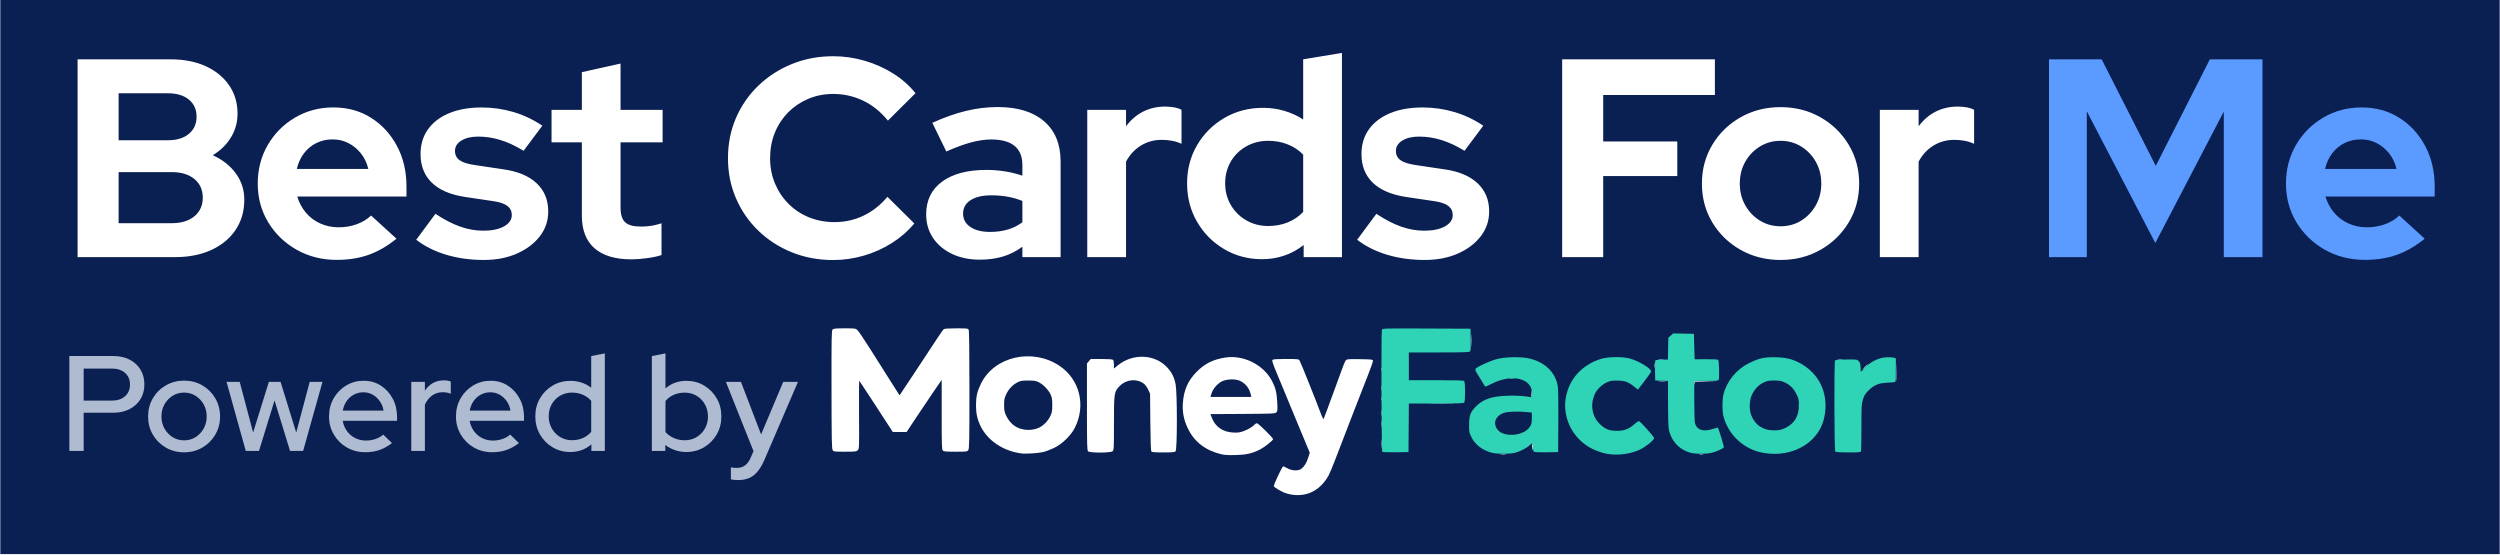
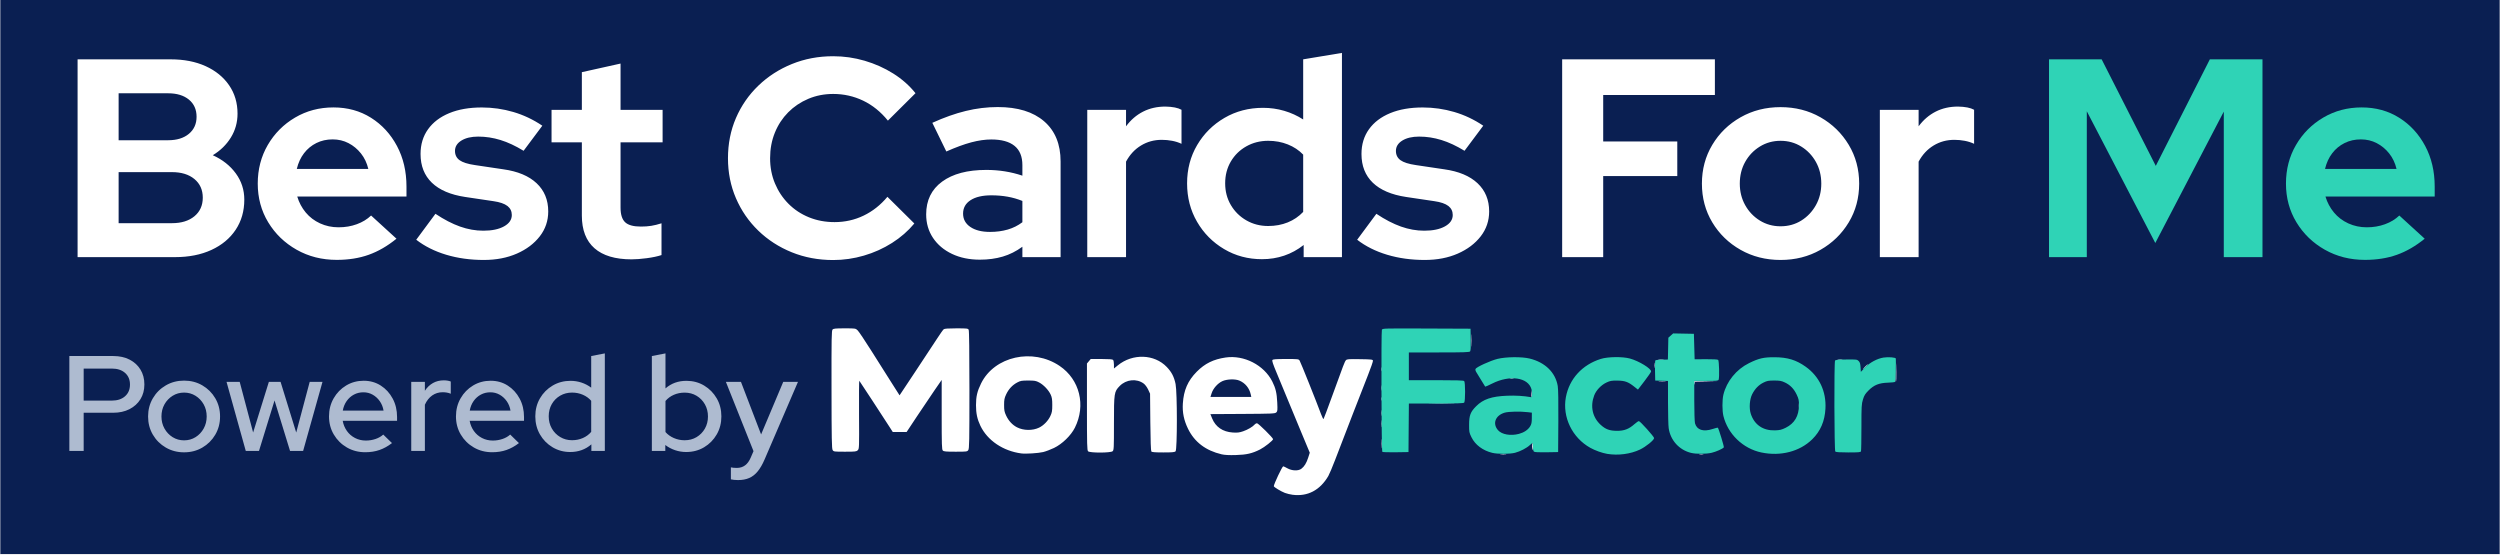
<svg xmlns="http://www.w3.org/2000/svg" viewBox="-30.0 -30.0 1263.6 280.1" width="2527" height="560" role="img" aria-label="Best Cards For Me, Powered by MoneyFactor">
  <defs>
    <linearGradient id="gwcdark" x1="0" y1="0" x2="0" y2="1">
      <stop offset="0" stop-color="#FFFFFF" />
      <stop offset="1" stop-color="#DCE5EF" />
    </linearGradient>
    <linearGradient id="gtcdark" gradientUnits="userSpaceOnUse" x1="339.1" y1="501.7" x2="532.6" y2="279.6">
      <stop offset="0.00" stop-color="#0C9282" />
      <stop offset="0.20" stop-color="#10A290" />
      <stop offset="0.40" stop-color="#17CCB1" />
      <stop offset="0.60" stop-color="#19D7B9" />
      <stop offset="0.80" stop-color="#15C5AB" />
      <stop offset="1.00" stop-color="#17C3A9" />
    </linearGradient>
  </defs>
  <rect x="-30.0" y="-30.0" width="1263.6" height="280.1" fill="#0A1F52" />
  <path fill="#FFFFFF" d="M9.05 100.0V0.0H56.087Q66.211 0.0 73.796 3.451Q81.38 6.901 85.648 13.098Q89.916 19.294 89.916 27.459Q89.916 34.044 86.563 39.502Q83.209 44.96 77.401 48.473Q84.759 51.803 89.049 57.678Q93.34 63.553 93.34 70.934Q93.34 79.608 88.972 86.17Q84.604 92.732 76.704 96.366Q68.805 100.0 58.314 100.0ZM29.799 40.903H54.797Q61.433 40.903 65.32 37.666Q69.207 34.429 69.207 29.034Q69.207 23.537 65.32 20.351Q61.433 17.165 54.797 17.165H29.799ZM29.799 82.835H56.739Q63.901 82.835 68.124 79.334Q72.346 75.833 72.346 69.93Q72.346 64.026 68.124 60.525Q63.901 57.024 56.739 57.024H29.799ZM140.07 101.388Q128.861 101.388 119.786 96.255Q110.71 91.121 105.423 82.384Q100.135 73.648 100.135 62.809Q100.135 52.01 105.208 43.294Q110.282 34.577 119 29.444Q127.718 24.31 138.396 24.31Q149.097 24.31 157.406 29.546Q165.716 34.783 170.524 43.807Q175.332 52.831 175.332 64.348V69.378H120.107Q121.477 73.915 124.402 77.435Q127.326 80.954 131.644 82.937Q135.962 84.919 141.012 84.919Q145.968 84.919 150.227 83.359Q154.487 81.799 157.443 78.964L170.274 90.684Q163.453 96.241 156.234 98.815Q149.016 101.388 140.07 101.388ZM119.879 55.408H156.038Q154.976 50.93 152.337 47.603Q149.698 44.276 146.032 42.373Q142.366 40.471 138.008 40.471Q133.507 40.471 129.801 42.302Q126.095 44.133 123.538 47.46Q120.982 50.787 119.879 55.408ZM214.409 101.429Q204.217 101.429 195.457 98.808Q186.696 96.187 180.264 91.209L189.976 78.092Q196.515 82.459 202.413 84.548Q208.31 86.638 214.185 86.638Q220.704 86.638 224.645 84.452Q228.585 82.266 228.585 78.706Q228.585 75.839 226.346 74.12Q224.107 72.4 219.302 71.708L205.026 69.584Q193.901 67.909 188.174 62.385Q182.447 56.861 182.447 47.857Q182.447 40.626 186.234 35.347Q190.022 30.068 196.966 27.2Q203.909 24.332 213.409 24.332Q221.574 24.332 229.354 26.618Q237.135 28.903 244.014 33.555L234.543 46.239Q228.441 42.507 222.849 40.784Q217.258 39.06 211.606 39.06Q206.332 39.06 203.095 41.063Q199.857 43.066 199.857 46.3Q199.857 49.31 202.179 50.989Q204.501 52.668 209.962 53.463L224.238 55.587Q235.26 57.119 241.13 62.643Q247 68.167 247 76.903Q247 83.97 242.733 89.483Q238.465 94.996 231.144 98.212Q223.823 101.429 214.409 101.429ZM289.135 101.121Q276.771 101.121 270.385 95.512Q264.0 89.903 264.0 79.012V41.944H248.674V25.555H264.0V6.489L283.562 2.133V25.555H304.825V41.944H283.562V74.964Q283.562 80.165 285.876 82.357Q288.191 84.549 293.843 84.549Q296.741 84.549 299.098 84.172Q301.455 83.795 304.272 82.897V98.956Q301.25 99.956 296.815 100.538Q292.38 101.121 289.135 101.121ZM391.062 101.469Q379.795 101.469 370.11 97.54Q360.425 93.612 353.179 86.592Q345.934 79.571 341.902 70.214Q337.871 60.857 337.871 50.0Q337.871 39.04 341.902 29.683Q345.934 20.326 353.23 13.306Q360.527 6.286 370.212 2.357Q379.897 -1.571 391.062 -1.571Q399.227 -1.571 407.006 0.716Q414.785 3.004 421.409 7.16Q428.034 11.316 432.686 17.115L418.73 30.986Q413.284 24.272 406.2 20.885Q399.117 17.499 391.062 17.499Q384.298 17.499 378.46 19.975Q372.622 22.451 368.302 26.811Q363.982 31.171 361.578 37.081Q359.173 42.99 359.173 50.0Q359.173 56.867 361.629 62.745Q364.085 68.624 368.476 73.035Q372.867 77.447 378.828 79.871Q384.789 82.296 391.759 82.296Q399.608 82.296 406.446 79.012Q413.284 75.728 418.485 69.505L432.093 82.988Q427.4 88.644 420.827 92.82Q414.254 96.996 406.598 99.232Q398.942 101.469 391.062 101.469ZM465.223 101.286Q457.264 101.286 451.13 98.366Q444.996 95.447 441.536 90.282Q438.076 85.117 438.076 78.38Q438.076 67.724 446.15 61.816Q454.223 55.907 468.495 55.907Q478.117 55.907 486.724 58.815V53.491Q486.724 46.972 482.739 43.744Q478.755 40.515 471.008 40.515Q466.338 40.515 460.878 41.964Q455.419 43.413 448.272 46.596L441.193 32.091Q450.036 28.068 458.096 26.098Q466.155 24.127 474.266 24.127Q489.376 24.127 497.708 31.325Q506.04 38.523 506.04 51.652V100.0H486.724V94.744Q482.072 98.169 476.8 99.727Q471.527 101.286 465.223 101.286ZM456.737 77.992Q456.737 82.247 460.423 84.75Q464.109 87.253 470.364 87.253Q475.151 87.253 479.257 86.074Q483.362 84.895 486.724 82.354V71.594Q483.117 70.133 479.245 69.443Q475.374 68.753 471.038 68.753Q464.314 68.753 460.525 71.204Q456.737 73.656 456.737 77.992ZM519.523 100.0V25.555H539.125V33.851Q542.718 28.998 547.739 26.44Q552.759 23.881 559.022 23.881Q564.481 23.984 567.173 25.497V42.702Q565.008 41.68 562.433 41.189Q559.857 40.698 557.179 40.698Q551.429 40.698 546.705 43.56Q541.982 46.423 539.125 51.718V100.0ZM607.839 101.04Q597.326 101.04 588.69 95.921Q580.054 90.802 575.023 82.123Q569.992 73.443 569.992 62.706Q569.992 51.97 575.085 43.325Q580.179 34.68 588.901 29.598Q597.623 24.515 608.392 24.515Q613.926 24.515 619.081 26.022Q624.237 27.529 628.684 30.4V0.0L648.286 -3.25V100.0H628.93V93.865Q619.809 101.04 607.839 101.04ZM610.994 84.263Q616.374 84.263 620.877 82.442Q625.38 80.62 628.684 77.137V48.173Q625.483 44.833 620.899 43.011Q616.314 41.189 610.994 41.189Q604.914 41.189 599.944 43.986Q594.975 46.782 592.11 51.648Q589.246 56.514 589.246 62.666Q589.246 68.787 592.13 73.683Q595.014 78.579 599.971 81.421Q604.929 84.263 610.994 84.263ZM690.123 101.429Q679.932 101.429 671.171 98.808Q662.41 96.187 655.978 91.209L665.69 78.092Q672.229 82.459 678.127 84.548Q684.024 86.638 689.899 86.638Q696.419 86.638 700.359 84.452Q704.3 82.266 704.3 78.706Q704.3 75.839 702.06 74.12Q699.821 72.4 695.016 71.708L680.74 69.584Q669.616 67.909 663.888 62.385Q658.161 56.861 658.161 47.857Q658.161 40.626 661.949 35.347Q665.736 30.068 672.68 27.2Q679.624 24.332 689.123 24.332Q697.288 24.332 705.068 26.618Q712.849 28.903 719.728 33.555L710.258 46.239Q704.155 42.507 698.563 40.784Q692.972 39.06 687.32 39.06Q682.046 39.06 678.809 41.063Q675.572 43.066 675.572 46.3Q675.572 49.31 677.893 50.989Q680.215 52.668 685.676 53.463L699.952 55.587Q710.974 57.119 716.844 62.643Q722.714 68.167 722.714 76.903Q722.714 83.97 718.447 89.483Q714.179 94.996 706.858 98.212Q699.537 101.429 690.123 101.429ZM759.622 100.0V0.0H836.837V18.026H780.37V41.529H817.827V59.002H780.37V100.0ZM870.03 101.429Q858.861 101.429 849.823 96.309Q840.784 91.189 835.531 82.433Q830.278 73.677 830.278 62.844Q830.278 52.01 835.531 43.225Q840.784 34.441 849.823 29.304Q858.861 24.167 870.03 24.167Q881.211 24.167 890.217 29.298Q899.224 34.428 904.503 43.202Q909.783 51.976 909.783 62.832Q909.783 73.688 904.503 82.44Q899.224 91.193 890.217 96.311Q881.211 101.429 870.03 101.429ZM870.03 84.406Q875.879 84.406 880.517 81.517Q885.155 78.628 887.894 73.738Q890.632 68.849 890.632 62.848Q890.632 56.736 887.901 51.856Q885.171 46.976 880.485 44.083Q875.8 41.189 870.042 41.189Q864.284 41.189 859.587 44.083Q854.889 46.976 852.159 51.838Q849.429 56.701 849.429 62.849Q849.429 68.846 852.159 73.733Q854.889 78.62 859.579 81.513Q864.268 84.406 870.03 84.406ZM920.237 100.0V25.555H939.839V33.851Q943.433 28.998 948.453 26.44Q953.473 23.881 959.737 23.881Q965.195 23.984 967.887 25.497V42.702Q965.722 41.68 963.147 41.189Q960.572 40.698 957.893 40.698Q952.143 40.698 947.42 43.56Q942.696 46.423 939.839 51.718V100.0Z" />
-   <path fill="#5B9BFF" d="M1005.765 100.0V0.0H1032.378L1059.749 53.863L1087.078 0.0H1113.692V100.0H1094.131V26.425L1059.503 92.857L1024.875 26.26V100.0ZM1165.499 101.388Q1154.29 101.388 1145.214 96.255Q1136.139 91.121 1130.851 82.384Q1125.563 73.648 1125.563 62.809Q1125.563 52.01 1130.637 43.294Q1135.71 34.577 1144.429 29.444Q1153.147 24.31 1163.825 24.31Q1174.525 24.31 1182.835 29.546Q1191.145 34.783 1195.953 43.807Q1200.761 52.831 1200.761 64.348V69.378H1145.535Q1146.906 73.915 1149.83 77.435Q1152.755 80.954 1157.073 82.937Q1161.39 84.919 1166.441 84.919Q1171.396 84.919 1175.656 83.359Q1179.915 81.799 1182.871 78.964L1195.702 90.684Q1188.881 96.241 1181.663 98.815Q1174.445 101.388 1165.499 101.388ZM1145.308 55.408H1181.467Q1180.404 50.93 1177.766 47.603Q1175.127 44.276 1171.461 42.373Q1167.795 40.471 1163.437 40.471Q1158.936 40.471 1155.229 42.302Q1151.523 44.133 1148.967 47.46Q1146.411 50.787 1145.308 55.408Z" />
+   <path fill="#2FD3B6" d="M1005.765 100.0V0.0H1032.378L1059.749 53.863L1087.078 0.0H1113.692V100.0H1094.131V26.425L1059.503 92.857L1024.875 26.26V100.0ZM1165.499 101.388Q1154.29 101.388 1145.214 96.255Q1136.139 91.121 1130.851 82.384Q1125.563 73.648 1125.563 62.809Q1125.563 52.01 1130.637 43.294Q1135.71 34.577 1144.429 29.444Q1153.147 24.31 1163.825 24.31Q1174.525 24.31 1182.835 29.546Q1191.145 34.783 1195.953 43.807Q1200.761 52.831 1200.761 64.348V69.378H1145.535Q1146.906 73.915 1149.83 77.435Q1152.755 80.954 1157.073 82.937Q1161.39 84.919 1166.441 84.919Q1171.396 84.919 1175.656 83.359Q1179.915 81.799 1182.871 78.964L1195.702 90.684Q1188.881 96.241 1181.663 98.815Q1174.445 101.388 1165.499 101.388ZM1145.308 55.408H1181.467Q1180.404 50.93 1177.766 47.603Q1175.127 44.276 1171.461 42.373Q1167.795 40.471 1163.437 40.471Q1158.936 40.471 1155.229 42.302Q1151.523 44.133 1148.967 47.46Q1146.411 50.787 1145.308 55.408Z" />
  <path fill="#AEBBD0" d="M4.888 198.0V150.0H27.075Q31.806 150.0 35.331 151.807Q38.856 153.614 40.838 156.848Q42.82 160.081 42.82 164.367Q42.82 168.591 40.838 171.815Q38.856 175.038 35.297 176.859Q31.738 178.679 27.075 178.679H12.128V198.0ZM12.128 172.537H26.375Q30.562 172.537 33.05 170.334Q35.538 168.13 35.538 164.436Q35.538 160.721 33.05 158.531Q30.562 156.341 26.375 156.341H12.128ZM62.888 198.686Q57.813 198.686 53.665 196.282Q49.516 193.877 47.105 189.766Q44.694 185.654 44.694 180.567Q44.694 175.48 47.105 171.363Q49.516 167.245 53.665 164.838Q57.813 162.43 62.888 162.43Q68.005 162.43 72.127 164.836Q76.249 167.243 78.666 171.358Q81.082 175.473 81.082 180.565Q81.082 185.656 78.666 189.767Q76.249 193.878 72.127 196.282Q68.005 198.686 62.888 198.686ZM62.888 192.633Q66.096 192.633 68.682 191.016Q71.269 189.399 72.795 186.663Q74.322 183.926 74.322 180.568Q74.322 177.148 72.797 174.433Q71.272 171.718 68.676 170.101Q66.08 168.483 62.89 168.483Q59.7 168.483 57.102 170.101Q54.504 171.718 52.979 174.429Q51.454 177.141 51.454 180.568Q51.454 183.926 52.979 186.662Q54.504 189.397 57.101 191.015Q59.697 192.633 62.888 192.633ZM94.087 198.0 84.356 163.068H91.013L97.799 188.66L105.752 163.068H111.681L119.585 188.68L126.399 163.068H132.871L123.072 198.0H116.47L108.627 172.463L100.757 198.0ZM154.479 198.638Q149.356 198.638 145.2 196.231Q141.044 193.824 138.606 189.716Q136.168 185.609 136.168 180.52Q136.168 175.48 138.503 171.396Q140.838 167.313 144.823 164.906Q148.807 162.499 153.704 162.499Q158.525 162.499 162.328 164.926Q166.131 167.354 168.352 171.499Q170.574 175.645 170.574 180.83V182.758H143.093Q143.608 185.623 145.212 187.884Q146.816 190.146 149.318 191.441Q151.82 192.736 154.788 192.736Q157.338 192.736 159.669 191.944Q162 191.152 163.59 189.706L168.003 194.015Q164.958 196.368 161.694 197.503Q158.429 198.638 154.479 198.638ZM143.127 177.598H163.746Q163.293 174.904 161.826 172.821Q160.359 170.737 158.228 169.538Q156.096 168.339 153.546 168.339Q150.928 168.339 148.748 169.504Q146.568 170.669 145.098 172.752Q143.628 174.836 143.127 177.598ZM177.743 198.0V163.068H184.634V167.565Q186.273 165.035 188.697 163.664Q191.121 162.293 194.213 162.293Q196.347 162.314 197.725 162.897V169.066Q196.771 168.661 195.735 168.483Q194.7 168.305 193.643 168.305Q190.654 168.305 188.329 169.936Q186.005 171.567 184.634 174.624V198.0ZM218.662 198.638Q213.539 198.638 209.383 196.231Q205.227 193.824 202.789 189.716Q200.351 185.609 200.351 180.52Q200.351 175.48 202.686 171.396Q205.021 167.313 209.006 164.906Q212.99 162.499 217.887 162.499Q222.708 162.499 226.511 164.926Q230.313 167.354 232.535 171.499Q234.757 175.645 234.757 180.83V182.758H207.276Q207.791 185.623 209.395 187.884Q210.999 190.146 213.501 191.441Q216.003 192.736 218.971 192.736Q221.521 192.736 223.852 191.944Q226.183 191.152 227.773 189.706L232.186 194.015Q229.141 196.368 225.877 197.503Q222.612 198.638 218.662 198.638ZM207.31 177.598H227.929Q227.476 174.904 226.009 172.821Q224.542 170.737 222.41 169.538Q220.279 168.339 217.729 168.339Q215.111 168.339 212.931 169.504Q210.751 170.669 209.281 172.752Q207.811 174.836 207.31 177.598ZM258.117 198.528Q253.214 198.528 249.186 196.124Q245.158 193.72 242.812 189.644Q240.465 185.567 240.465 180.5Q240.465 175.432 242.824 171.383Q245.183 167.333 249.228 164.937Q253.273 162.54 258.268 162.54Q261.134 162.54 263.804 163.421Q266.475 164.301 268.723 165.994V150.0L275.614 148.669V198.0H268.813V194.655Q264.349 198.528 258.117 198.528ZM259.03 192.564Q261.985 192.564 264.504 191.461Q267.023 190.357 268.723 188.342V172.637Q267.044 170.69 264.508 169.586Q261.973 168.483 259.03 168.483Q255.736 168.483 253.043 170.041Q250.35 171.6 248.798 174.312Q247.246 177.023 247.246 180.452Q247.246 183.874 248.802 186.612Q250.358 189.349 253.048 190.957Q255.739 192.564 259.03 192.564ZM299.389 198.0V150.0L306.279 148.669V166.372Q310.627 162.54 316.886 162.54Q321.858 162.54 325.849 164.947Q329.84 167.354 332.189 171.403Q334.537 175.453 334.537 180.52Q334.537 185.588 332.178 189.661Q329.819 193.735 325.797 196.131Q321.775 198.528 316.735 198.528Q313.862 198.528 311.15 197.613Q308.439 196.698 306.19 194.984V198.0ZM315.972 192.585Q319.338 192.585 321.991 191.001Q324.644 189.418 326.201 186.703Q327.757 183.989 327.757 180.568Q327.757 177.148 326.201 174.409Q324.644 171.671 321.981 170.087Q319.318 168.504 315.972 168.504Q313.018 168.504 310.499 169.607Q307.98 170.711 306.279 172.726V188.431Q307.959 190.357 310.523 191.471Q313.086 192.585 315.972 192.585ZM342.976 212.716Q341.912 212.716 340.942 212.613Q339.971 212.51 339.34 212.352V206.293Q340.568 206.567 342.385 206.567Q347.158 206.567 349.345 201.425L350.783 198.097L336.816 163.068H344.44L354.62 189.641L365.815 163.068H373.262L356.387 202.296Q354.782 206.021 352.909 208.315Q351.036 210.61 348.625 211.663Q346.214 212.716 342.976 212.716Z" />
  <g transform="translate(159.17 36.73) scale(0.36905)">
    <path fill-rule="evenodd" fill="#FFFFFF" d="M1257.74 497.00C1254.57 496.59 1249.84 495.46 1247.24 494.47C1241.93 492.47 1232.00 486.45 1232.00 485.23C1232.00 482.41 1243.56 458.00 1244.89 458.00C1245.36 458.00 1247.94 459.22 1250.61 460.72C1256.93 464.25 1265.42 464.56 1269.67 461.41C1273.77 458.37 1276.67 453.67 1279.12 446.07L1281.27 439.38L1269.00 409.94C1262.25 393.75 1254.72 375.55 1252.25 369.50C1244.77 351.16 1243.52 348.14 1236.14 330.59C1230.72 317.71 1229.29 313.35 1230.14 312.34C1230.98 311.32 1235.34 311.00 1248.60 311.00C1265.50 311.00 1265.99 311.06 1267.40 313.25C1268.78 315.41 1290.69 370.16 1296.60 386.23C1298.16 390.48 1299.75 393.63 1300.12 393.23C1300.50 392.83 1305.61 379.23 1311.49 363.00C1327.92 317.66 1329.08 314.63 1330.77 312.73C1332.19 311.14 1334.16 310.98 1349.91 311.23C1365.82 311.47 1367.51 311.67 1367.82 313.28C1368.00 314.25 1364.98 323.03 1361.11 332.78C1353.91 350.88 1328.16 417.34 1316.01 449.19C1312.30 458.92 1308.09 468.87 1306.67 471.30C1295.25 490.79 1278.39 499.64 1257.74 497.00ZM1160.50 441.57C1138.67 436.45 1123.30 424.75 1114.43 406.51C1108.80 394.93 1106.61 384.24 1107.38 372.00C1108.52 353.74 1114.19 340.77 1126.46 328.38C1137.61 317.12 1149.29 311.38 1166.00 308.94C1191.23 305.25 1218.55 319.31 1229.92 341.84C1234.52 350.96 1236.10 357.65 1236.70 370.50C1237.21 381.52 1237.09 382.64 1235.31 384.24C1233.53 385.83 1229.53 386.00 1189.23 386.24L1145.10 386.50L1147.50 392.41C1152.24 404.06 1162.08 410.79 1175.70 411.70C1182.04 412.12 1184.70 411.81 1189.92 410.04C1196.23 407.90 1203.35 403.70 1205.93 400.58C1206.65 399.71 1208.00 399.00 1208.93 399.00C1210.77 399.00 1231.00 419.01 1231.00 420.82C1231.00 422.59 1219.35 431.79 1213.16 434.92C1202.30 440.40 1194.66 442.16 1180.00 442.58C1170.66 442.85 1164.65 442.54 1160.50 441.57ZM1542.73 441.28C1544.50 441.06 1547.65 441.05 1549.73 441.27C1551.80 441.49 1550.35 441.67 1546.50 441.67C1542.65 441.68 1540.95 441.50 1542.73 441.28ZM1815.26 441.28C1816.78 441.05 1819.03 441.06 1820.26 441.30C1821.49 441.53 1820.25 441.72 1817.50 441.71C1814.75 441.71 1813.74 441.51 1815.26 441.28ZM886.00 440.35C861.02 437.01 839.68 422.58 830.04 402.50C825.72 393.51 824.00 385.46 824.00 374.32C824.00 362.45 825.68 355.22 830.95 344.50C849.23 307.26 901.75 295.55 938.60 320.50C966.13 339.14 974.83 374.46 959.45 405.14C954.08 415.84 942.16 427.42 930.89 432.86C926.28 435.09 919.58 437.62 916.00 438.48C909.27 440.10 892.12 441.17 886.00 440.35ZM977.57 437.43C976.18 436.04 976.00 429.13 976.00 376.51L976.00 317.15L978.59 314.08L981.18 311.00L995.89 311.00C1006.00 311.00 1010.98 311.38 1011.80 312.20C1012.46 312.86 1013.00 315.79 1013.00 318.71L1013.00 324.02L1018.33 319.68C1038.62 303.16 1068.42 304.17 1085.39 321.97C1092.06 328.96 1095.38 335.39 1097.42 345.27C1099.77 356.63 1099.77 435.08 1097.43 437.43C1096.14 438.72 1093.13 439.00 1080.55 439.00C1069.52 439.00 1064.96 438.65 1064.22 437.75C1063.57 436.96 1063.06 422.18 1062.83 397.50L1062.47 358.50L1059.86 352.89C1058.38 349.73 1055.77 346.17 1053.87 344.74C1044.18 337.42 1029.70 338.87 1020.81 348.03C1013.23 355.85 1013.00 357.37 1013.00 399.53C1013.00 433.29 1012.88 435.80 1011.17 437.35C1008.53 439.74 979.95 439.81 977.57 437.43ZM627.62 435.75C626.41 433.85 626.17 420.93 626.08 352.84C625.98 280.39 626.13 272.01 627.55 270.59C628.86 269.28 631.76 269.00 644.06 269.00C658.96 269.00 658.97 269.00 661.86 271.75C663.45 273.26 671.84 285.75 680.49 299.50C689.15 313.25 701.42 332.66 707.77 342.64L719.30 360.77L741.30 327.64C753.40 309.41 766.65 289.32 770.74 283.00C774.82 276.68 778.89 270.94 779.78 270.25C780.91 269.37 786.06 269.00 797.16 269.00C811.73 269.00 813.01 269.15 813.96 270.93C814.65 272.22 815.00 299.74 815.00 353.21C815.00 424.31 814.82 433.81 813.44 435.78C811.95 437.92 811.28 438.00 796.01 438.00C782.92 438.00 779.87 437.73 778.57 436.43C777.19 435.04 777.00 429.20 777.00 387.27L777.00 339.68L767.38 353.59C762.09 361.24 751.28 377.29 743.36 389.25L728.96 411.00L719.47 411.00L709.99 411.00L705.66 404.25C696.98 390.72 664.76 341.48 664.14 340.80C663.79 340.41 663.63 361.21 663.78 387.02C664.05 433.02 664.02 433.98 662.03 435.97C660.17 437.83 658.74 438.00 644.52 438.00C629.56 438.00 629.00 437.92 627.62 435.75ZM1379.37 427.00C1379.37 421.23 1379.54 418.86 1379.74 421.75C1379.94 424.64 1379.94 429.36 1379.74 432.25C1379.54 435.14 1379.37 432.77 1379.37 427.00ZM1585.85 431.00C1585.66 428.25 1585.84 426.00 1586.25 426.00C1586.66 426.00 1587.00 428.25 1587.00 431.00C1587.00 437.45 1586.29 437.45 1585.85 431.00ZM910.45 405.02C916.70 402.00 922.75 395.77 925.85 389.16C928.13 384.28 928.50 382.19 928.50 374.00C928.50 366.38 928.07 363.58 926.34 359.82C923.43 353.52 916.67 346.40 910.54 343.16C906.06 340.79 904.40 340.50 895.50 340.50C886.59 340.50 884.96 340.79 880.50 343.16C873.82 346.72 868.70 352.22 865.30 359.50C862.92 364.59 862.50 366.78 862.50 374.00C862.50 381.22 862.92 383.41 865.30 388.50C868.69 395.75 873.87 401.34 880.23 404.59C889.15 409.16 901.55 409.33 910.45 405.02ZM1379.34 399.50C1379.35 395.10 1379.52 393.42 1379.73 395.78C1379.94 398.13 1379.94 401.73 1379.73 403.78C1379.51 405.82 1379.34 403.90 1379.34 399.50ZM1379.32 385.00C1379.32 381.43 1379.50 379.96 1379.72 381.75C1379.95 383.54 1379.95 386.46 1379.72 388.25C1379.50 390.04 1379.32 388.57 1379.32 385.00ZM1951.29 374.50C1951.29 371.75 1951.49 370.74 1951.72 372.26C1951.95 373.78 1951.94 376.03 1951.70 377.26C1951.47 378.49 1951.28 377.25 1951.29 374.50ZM1447.25 372.25C1455.36 372.08 1468.64 372.08 1476.75 372.25C1484.86 372.42 1478.22 372.56 1462.00 372.56C1445.78 372.56 1439.14 372.42 1447.25 372.25ZM1379.25 365.50C1379.26 363.30 1379.47 362.52 1379.71 363.76C1379.95 365.01 1379.94 366.81 1379.69 367.76C1379.44 368.72 1379.24 367.70 1379.25 365.50ZM1584.98 358.70L1585.46 353.50L1585.80 357.89C1585.98 360.30 1585.76 362.64 1585.31 363.09C1584.87 363.54 1584.72 361.56 1584.98 358.70ZM1200.46 359.75C1198.54 350.87 1192.85 343.93 1184.73 340.53C1178.95 338.12 1167.56 338.53 1161.46 341.37C1155.09 344.33 1148.93 351.28 1146.82 357.88L1145.18 363.00L1173.17 363.00L1201.16 363.00L1200.46 359.75ZM1379.31 350.50C1379.32 347.20 1379.50 345.97 1379.72 347.77C1379.95 349.57 1379.94 352.27 1379.71 353.77C1379.49 355.27 1379.30 353.80 1379.31 350.50ZM1808.15 344.25L1808.00 341.00L1823.75 341.22L1839.50 341.44L1824.31 341.75L1809.13 342.05L1808.71 344.78C1808.33 347.28 1808.29 347.24 1808.15 344.25ZM2084.00 329.70L2084.49 316.50L2084.78 328.92C2084.94 335.75 2084.71 341.69 2084.28 342.12C2083.85 342.55 2083.72 336.97 2084.00 329.70ZM1759.75 341.27C1762.09 341.06 1765.91 341.06 1768.25 341.27C1770.59 341.48 1768.67 341.65 1764.00 341.65C1759.33 341.65 1757.41 341.48 1759.75 341.27ZM1555.75 337.29C1556.99 337.06 1559.01 337.06 1560.25 337.29C1561.49 337.53 1560.47 337.73 1558.00 337.73C1555.53 337.73 1554.51 337.53 1555.75 337.29ZM1379.27 325.00C1379.27 322.52 1379.47 321.51 1379.71 322.75C1379.94 323.99 1379.94 326.01 1379.71 327.25C1379.47 328.49 1379.27 327.48 1379.27 325.00ZM1753.31 319.50C1753.32 316.20 1753.50 314.97 1753.72 316.77C1753.95 318.57 1753.94 321.27 1753.71 322.77C1753.49 324.27 1753.30 322.80 1753.31 319.50ZM2042.00 321.50C2043.87 319.57 2045.62 318.00 2045.89 318.00C2046.17 318.00 2044.87 319.57 2043.00 321.50C2041.13 323.43 2039.38 325.00 2039.11 325.00C2038.83 325.00 2040.13 323.43 2042.00 321.50ZM1758.73 311.28C1760.50 311.06 1763.65 311.05 1765.73 311.27C1767.80 311.49 1766.35 311.67 1762.50 311.67C1758.65 311.68 1756.95 311.50 1758.73 311.28ZM2004.77 311.28C2006.57 311.05 2009.27 311.06 2010.77 311.29C2012.27 311.51 2010.80 311.70 2007.50 311.69C2004.20 311.68 2002.97 311.50 2004.77 311.28ZM1502.39 285.50C1502.40 277.80 1502.55 274.78 1502.74 278.79C1502.93 282.81 1502.93 289.11 1502.74 292.79C1502.55 296.48 1502.39 293.20 1502.39 285.50Z" />
    <path fill-rule="evenodd" fill="#2FD3B6" d="M1688.76 440.97C1681.73 439.78 1672.27 436.40 1665.62 432.70C1640.78 418.89 1627.10 390.61 1632.09 363.43C1636.71 338.29 1654.43 318.86 1680.04 310.85C1689.71 307.83 1709.82 307.59 1719.92 310.37C1732.38 313.81 1749.43 324.30 1748.80 328.14C1748.63 329.14 1744.53 335.12 1739.67 341.44L1730.84 352.92L1725.67 348.83C1717.41 342.28 1712.88 340.67 1702.50 340.58C1694.74 340.51 1692.71 340.87 1687.81 343.17C1680.42 346.63 1673.61 353.79 1670.90 360.92C1665.20 375.95 1668.58 391.06 1679.94 401.33C1686.59 407.33 1692.07 409.34 1702.00 409.40C1712.00 409.47 1718.45 406.99 1726.15 400.14C1728.71 397.86 1731.41 396.04 1732.15 396.10C1733.96 396.22 1753.00 417.44 1753.00 419.32C1753.00 422.07 1741.69 431.23 1733.50 435.11C1720.58 441.24 1703.57 443.46 1688.76 440.97ZM1531.35 439.58C1518.29 436.41 1507.93 428.66 1502.79 418.22C1499.69 411.93 1499.50 410.93 1499.53 401.02C1499.57 388.22 1501.38 383.49 1509.24 375.64C1518.78 366.10 1530.43 362.15 1551.50 361.31C1563.22 360.84 1574.21 361.50 1584.44 363.31C1586.02 363.59 1586.32 357.22 1584.96 352.34C1580.41 336.12 1555.30 332.50 1531.22 344.60C1526.11 347.17 1521.78 349.09 1521.60 348.88C1521.42 348.67 1518.81 344.45 1515.81 339.50C1512.81 334.55 1509.75 329.55 1509.02 328.38C1508.28 327.22 1507.96 325.55 1508.30 324.67C1509.27 322.14 1528.63 313.27 1538.50 310.83C1550.03 307.98 1571.71 307.75 1582.40 310.36C1603.64 315.54 1617.81 329.37 1620.97 348.00C1621.68 352.23 1621.97 369.19 1621.78 396.50L1621.50 438.50L1605.63 438.78C1594.78 438.96 1589.33 438.69 1588.38 437.90C1587.52 437.19 1587.00 434.74 1587.00 431.38C1587.00 428.42 1586.75 426.00 1586.45 426.00C1586.14 426.00 1584.45 427.35 1582.70 428.99C1578.34 433.07 1569.54 437.62 1562.46 439.47C1555.40 441.31 1538.72 441.37 1531.35 439.58ZM1803.50 439.59C1787.26 435.56 1775.35 422.37 1772.94 405.74C1772.45 402.31 1772.03 386.36 1772.02 370.29L1772.00 341.08L1763.25 340.79L1754.50 340.50L1754.22 327.08C1754.07 319.70 1754.29 313.31 1754.73 312.87C1755.16 312.44 1759.19 312.01 1763.69 311.91L1771.86 311.74L1772.18 296.79L1772.50 281.83L1775.80 278.89L1779.09 275.95L1793.30 276.22L1807.50 276.50L1808.00 293.94L1808.50 311.39L1823.99 311.27C1833.49 311.20 1839.96 311.55 1840.74 312.20C1842.06 313.30 1842.61 336.24 1841.39 339.42C1840.87 340.77 1838.42 341.00 1824.39 341.00L1808.00 341.00L1808.01 368.25C1808.01 383.24 1808.46 397.10 1809.00 399.06C1811.53 408.18 1820.34 411.08 1832.95 406.95C1836.82 405.68 1840.13 404.84 1840.32 405.07C1841.58 406.66 1849.04 431.13 1848.51 431.98C1847.34 433.87 1838.19 437.98 1831.77 439.49C1824.27 441.26 1810.43 441.31 1803.50 439.59ZM1899.86 439.04C1874.66 433.72 1853.96 413.78 1847.91 389.00C1846.19 381.97 1846.18 367.10 1847.88 360.00C1852.28 341.67 1865.64 325.20 1883.02 316.66C1896.55 310.01 1903.00 308.52 1918.00 308.58C1935.69 308.64 1947.60 312.27 1960.65 321.58C1979.28 334.86 1988.94 355.32 1987.72 378.90C1986.82 396.14 1980.89 409.91 1969.60 421.00C1952.49 437.81 1926.23 444.60 1899.86 439.04ZM1380.56 438.09C1379.46 436.31 1378.97 272.93 1380.06 270.89C1381.05 269.04 1382.92 268.99 1441.29 269.24L1501.50 269.50L1501.78 284.36C1501.97 294.47 1501.69 299.67 1500.90 300.61C1499.96 301.75 1492.42 302.00 1458.38 302.00L1417.00 302.00L1417.00 321.00L1417.00 340.00L1454.30 340.00C1481.98 340.00 1491.91 340.31 1492.80 341.20C1494.47 342.87 1494.47 369.13 1492.80 370.80C1491.91 371.69 1481.98 372.00 1454.31 372.00L1417.03 372.00L1416.76 405.25L1416.50 438.50L1398.82 438.77C1388.41 438.93 1380.90 438.65 1380.56 438.09ZM2001.20 437.80C1999.78 436.38 1999.46 315.40 2000.87 313.17C2001.50 312.18 2005.42 311.80 2016.32 311.67C2030.22 311.51 2031.04 311.61 2033.17 313.73C2034.89 315.45 2035.50 317.42 2035.81 322.29L2036.21 328.63L2041.79 322.78C2048.29 315.96 2058.49 310.45 2067.18 309.05C2073.79 307.98 2083.95 308.78 2084.11 310.39C2084.57 315.01 2083.68 341.67 2083.05 342.32C2082.62 342.77 2078.26 343.27 2073.38 343.42C2061.16 343.81 2054.30 346.54 2046.85 353.99C2042.17 358.67 2040.82 360.83 2039.09 366.43C2037.16 372.70 2037.00 375.57 2037.00 404.52C2037.00 421.75 2036.73 436.55 2036.39 437.42C2035.87 438.77 2033.39 439.00 2019.09 439.00C2007.44 439.00 2002.04 438.64 2001.20 437.80ZM1567.86 413.55C1574.76 411.71 1580.16 408.10 1583.09 403.36C1584.97 400.31 1585.43 398.15 1585.46 392.04L1585.50 384.50L1580.00 383.85C1569.46 382.60 1553.57 382.94 1548.23 384.52C1535.51 388.30 1531.26 399.53 1539.15 408.52C1544.39 414.49 1556.42 416.59 1567.86 413.55ZM1933.23 405.21C1945.32 399.25 1951.29 389.17 1951.40 374.50C1951.46 367.56 1951.05 365.63 1948.36 359.91C1944.56 351.85 1939.45 346.57 1932.09 343.12C1927.36 340.90 1925.12 340.50 1917.50 340.50C1909.68 340.50 1907.76 340.87 1902.84 343.28C1896.28 346.50 1891.19 351.74 1887.36 359.21C1883.79 366.20 1882.92 378.41 1885.46 386.16C1890.35 401.12 1902.26 409.26 1918.52 408.75C1925.28 408.54 1927.61 407.98 1933.23 405.21Z" />
  </g>
</svg>
